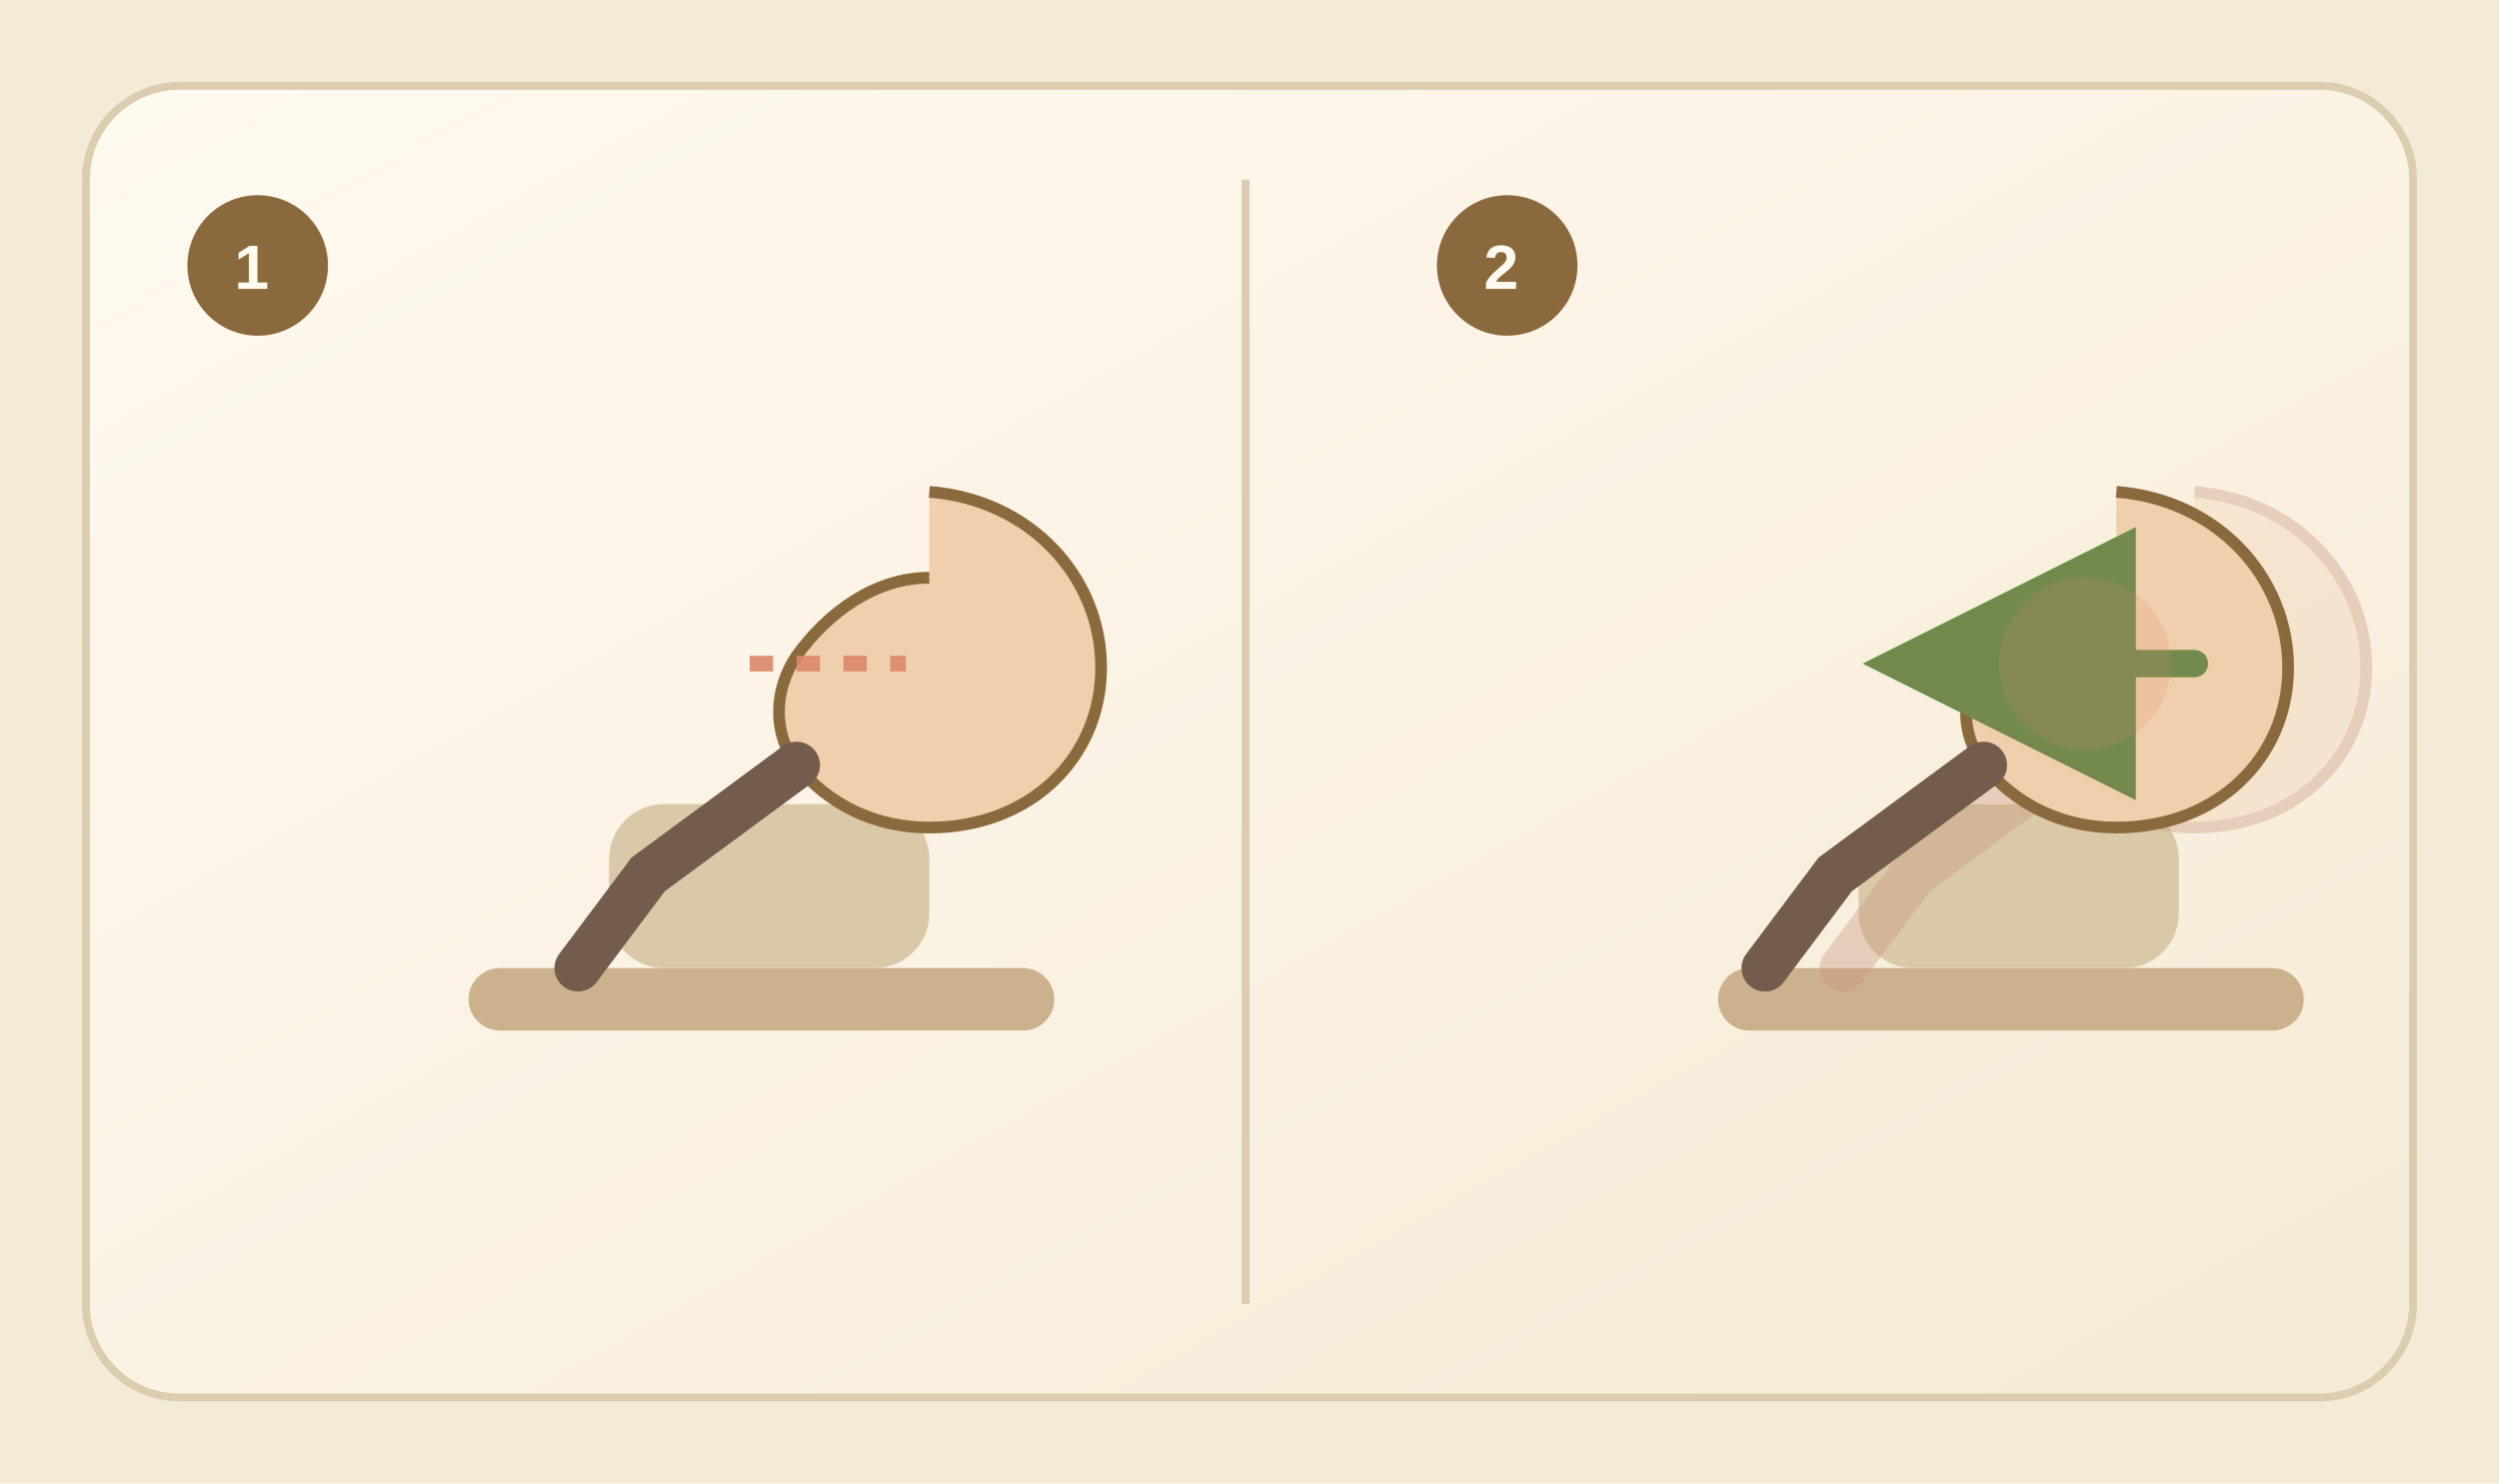
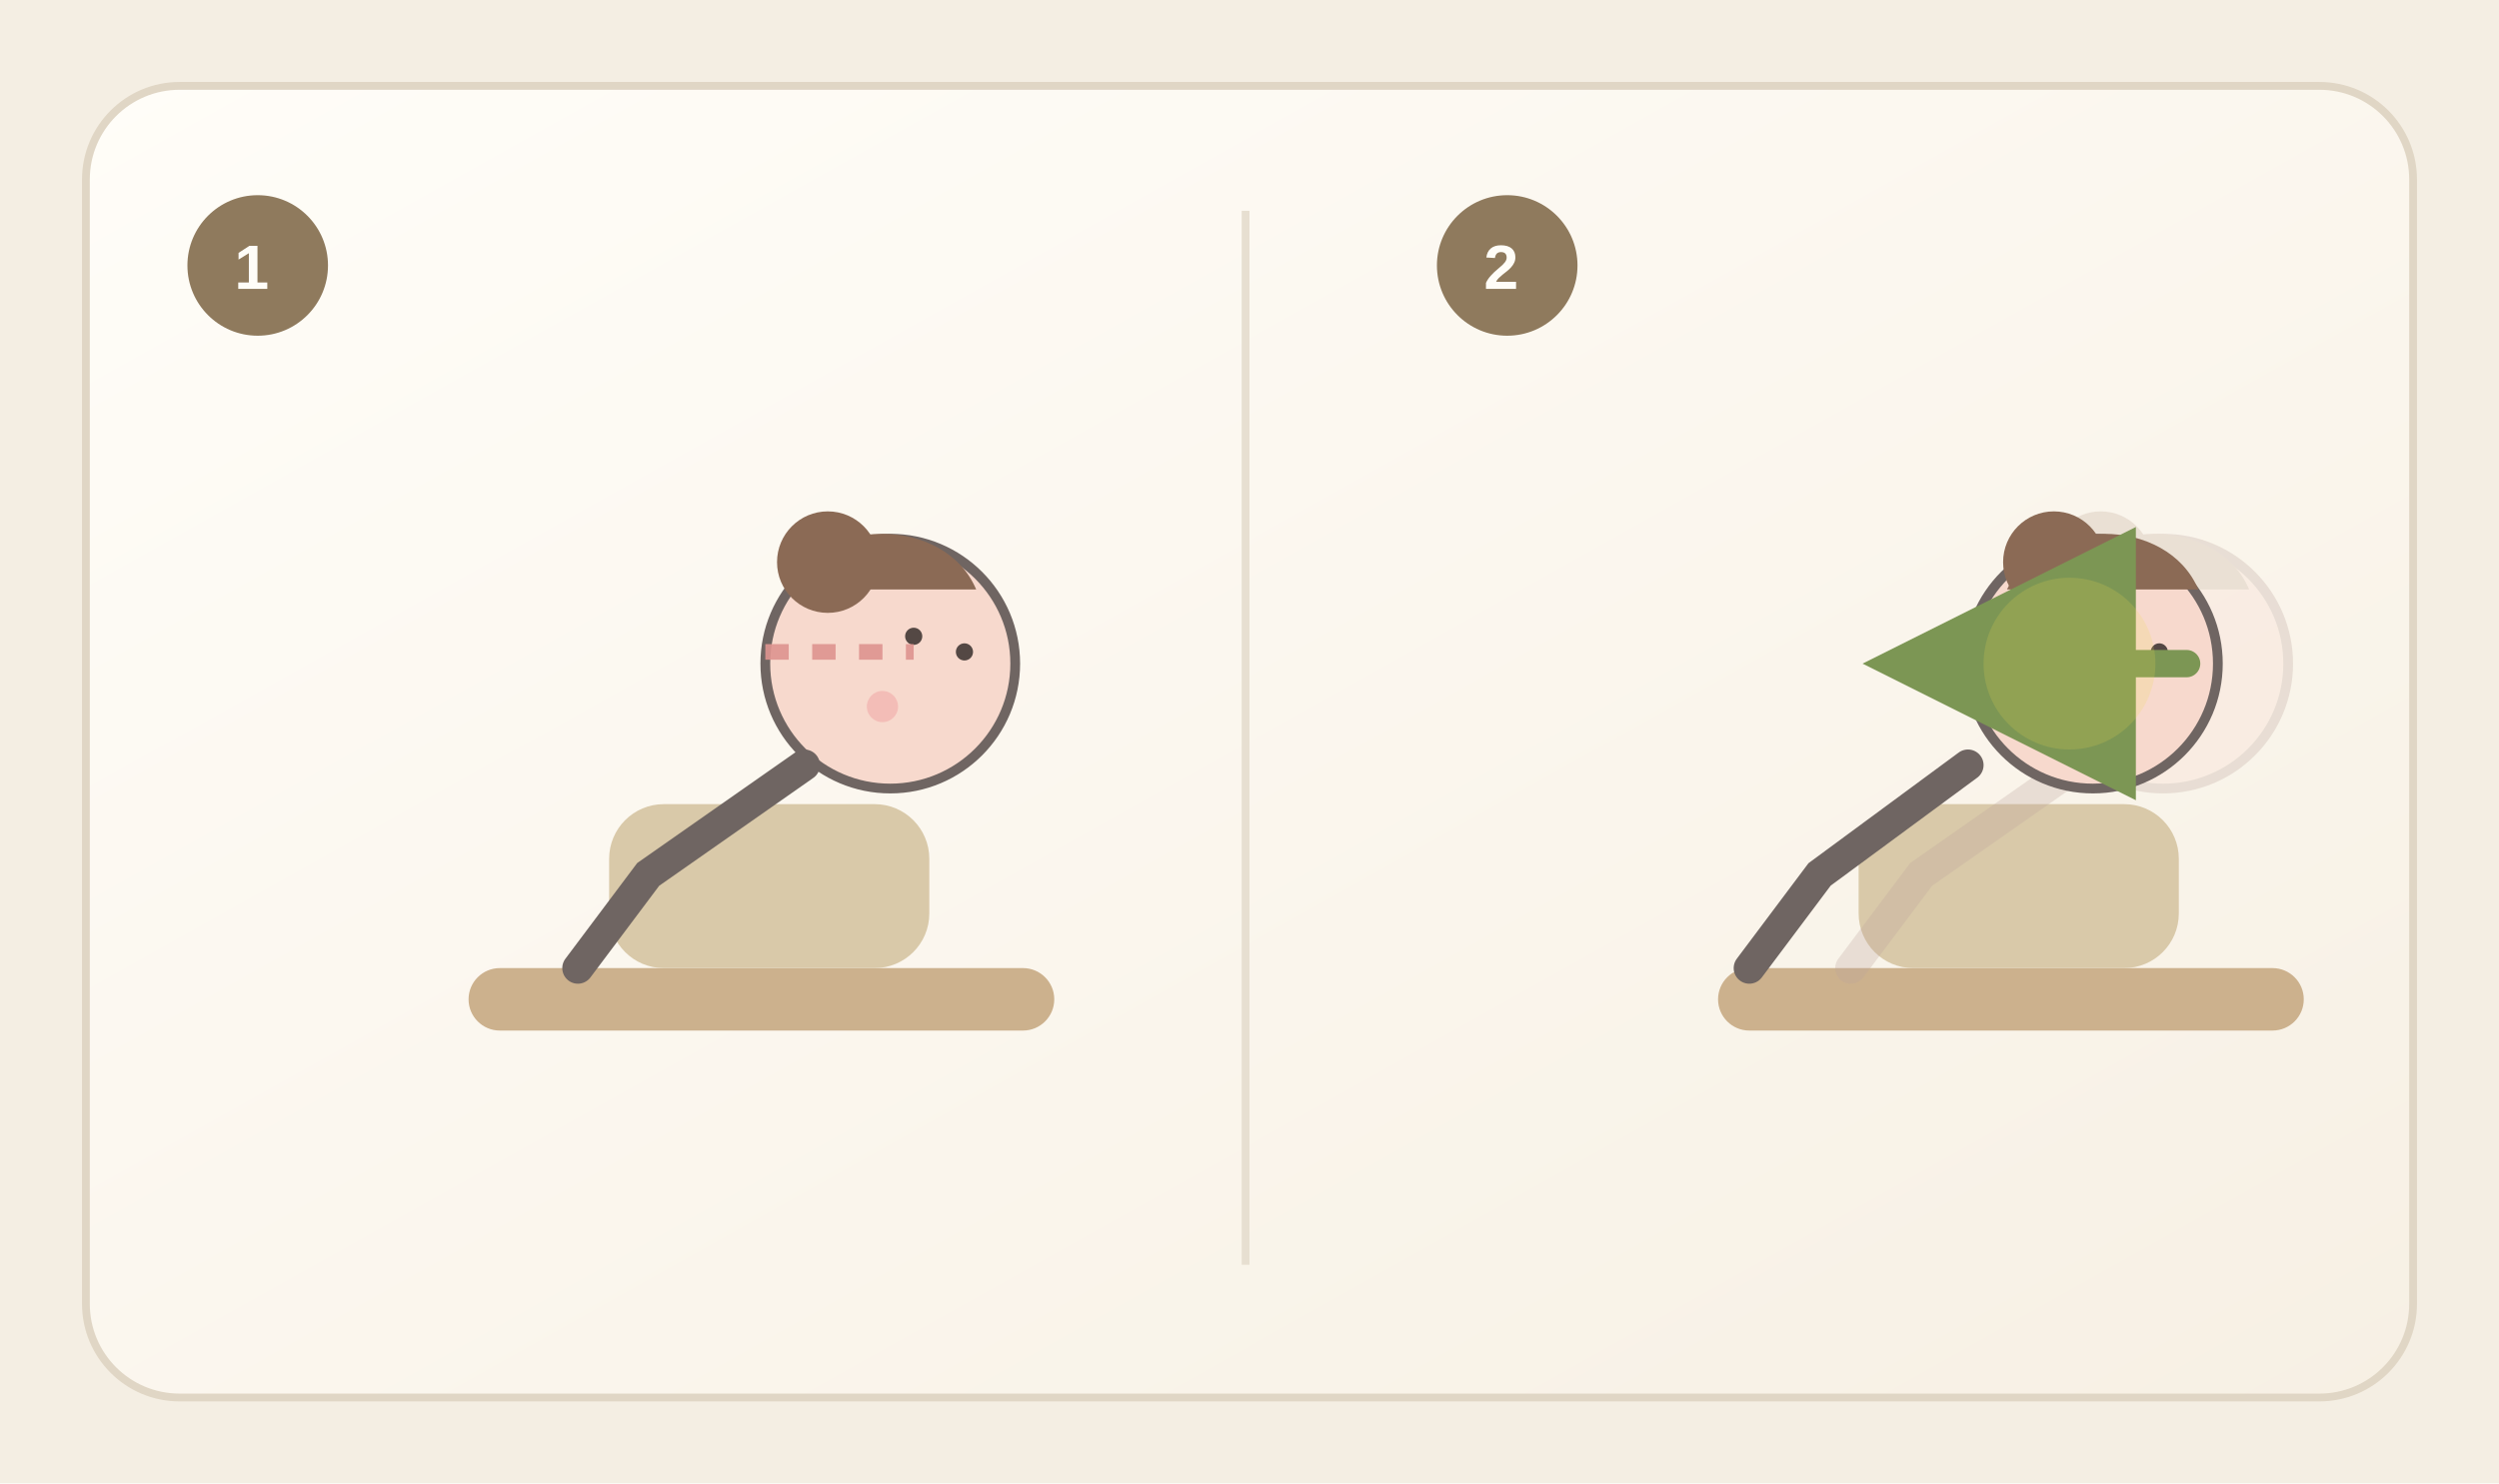
<svg xmlns="http://www.w3.org/2000/svg" width="640" height="380" viewBox="0 0 640 380">
  <defs>
    <linearGradient id="bg" x1="0" y1="0" x2="1" y2="1">
-       <stop offset="0%" stop-color="#fffaf0" />
-       <stop offset="100%" stop-color="#f5ead6" />
+       <stop offset="0%" stop-color="#fffdf8" />
+       <stop offset="100%" stop-color="#f7f0e4" />
    </linearGradient>
    <marker id="arrow" markerWidth="10" markerHeight="10" refX="7" refY="5" orient="auto">
-       <path d="M0,0 L10,5 L0,10 Z" fill="#728b4c" />
+       <path d="M0,0 L10,5 L0,10 Z" fill="#7c9654" />
    </marker>
  </defs>
-   <rect width="640" height="380" fill="#f3ead7" />
-   <rect x="22" y="22" width="596" height="336" rx="24" fill="url(#bg)" stroke="#dcccb0" stroke-width="2" />
-   <rect x="318" y="46" width="2" height="288" fill="#dcccb0" stroke-dasharray="6 8" />
-   <circle cx="66" cy="68" r="18" fill="#8a6a3c" />
-   <text x="60" y="74" font-family="Arial, sans-serif" font-size="16" font-weight="700" fill="#fffaf0">1</text>
-   <circle cx="386" cy="68" r="18" fill="#8a6a3c" />
-   <text x="380" y="74" font-family="Arial, sans-serif" font-size="16" font-weight="700" fill="#fffaf0">2</text>
+   <rect width="640" height="380" fill="#f4eee3" />
+   <rect x="22" y="22" width="596" height="336" rx="24" fill="url(#bg)" stroke="#e0d6c5" stroke-width="2" />
+   <rect x="318" y="54" width="2" height="270" fill="#e7dfd1" />
+   <circle cx="66" cy="68" r="18" fill="#8f7a5d" />
+   <text x="60" y="74" font-family="Arial, sans-serif" font-size="16" font-weight="700" fill="#fffdf8">1</text>
+   <circle cx="386" cy="68" r="18" fill="#8f7a5d" />
+   <text x="380" y="74" font-family="Arial, sans-serif" font-size="16" font-weight="700" fill="#fffdf8">2</text>
  <rect x="120" y="248" width="150" height="16" rx="8" fill="#ccb18d" />
  <rect x="440" y="248" width="150" height="16" rx="8" fill="#ccb18d" />
  <rect x="156" y="206" width="82" height="42" rx="14" fill="#d9c9a9" />
  <rect x="476" y="206" width="82" height="42" rx="14" fill="#d9c9a9" />
-   <path d="M238 126 C264 128 282 148 282 171 C282 194 264 212 238 212 C224 212 212 206 204 196 C198 188 198 177 204 168 C212 157 224 148 238 148" fill="#f0cfad" stroke="#8a6a3c" stroke-width="3" />
-   <path d="M204 196 L166 224 L148 248" fill="none" stroke="#735b4d" stroke-width="12" stroke-linecap="round" />
-   <path d="M192 170 L232 170" fill="none" stroke="#d98768" stroke-width="4" stroke-dasharray="6 6" opacity="0.9" />
-   <g opacity="0.34">
-     <path d="M562 126 C588 128 606 148 606 171 C606 194 588 212 562 212 C548 212 536 206 528 196 C522 188 522 177 528 168 C536 157 548 148 562 148" fill="#f0cfad" stroke="#c69079" stroke-width="3" />
-     <path d="M528 196 L490 224 L472 248" fill="none" stroke="#c69079" stroke-width="12" stroke-linecap="round" />
+   <g>
+     <circle cx="228" cy="170" r="32" fill="#f7d9cd" stroke="#6f6562" stroke-width="2.5" />
+     <circle cx="212" cy="144" r="13" fill="#8b6a55" />
+     <path d="M201 151 C210 132 242 132 250 151" fill="#8b6a55" />
+     <circle cx="234" cy="163" r="2.2" fill="#544844" />
+     <circle cx="247" cy="167" r="2.2" fill="#544844" />
+     <circle cx="226" cy="181" r="4" fill="#f3b6b2" opacity="0.8" />
+     <path d="M206 196 L166 224 L148 248" fill="none" stroke="#6f6562" stroke-width="8" stroke-linecap="round" />
+     <path d="M196 167 L234 167" fill="none" stroke="#de938f" stroke-width="4" stroke-dasharray="6 6" opacity="0.9" />
  </g>
-   <path d="M542 126 C568 128 586 148 586 171 C586 194 568 212 542 212 C528 212 516 206 508 196 C502 188 502 177 508 168 C516 157 528 148 542 148" fill="#f0cfad" stroke="#8a6a3c" stroke-width="3" />
-   <path d="M508 196 L470 224 L452 248" fill="none" stroke="#735b4d" stroke-width="12" stroke-linecap="round" />
-   <path d="M562 170 C538 170 524 170 498 170" fill="none" stroke="#728b4c" stroke-width="7" stroke-linecap="round" marker-end="url(#arrow)" />
-   <circle cx="534" cy="170" r="22" fill="#d98768" opacity="0.18" />
+   <g opacity="0.28">
+     <circle cx="554" cy="170" r="32" fill="#f7d9cd" stroke="#bba39a" stroke-width="2.5" />
+     <circle cx="538" cy="144" r="13" fill="#c3a898" />
+     <path d="M527 151 C536 132 568 132 576 151" fill="#c3a898" />
+     <path d="M532 196 L492 224 L474 248" fill="none" stroke="#bba39a" stroke-width="8" stroke-linecap="round" />
+   </g>
+   <g>
+     <circle cx="536" cy="170" r="32" fill="#f7d9cd" stroke="#6f6562" stroke-width="2.5" />
+     <circle cx="526" cy="144" r="13" fill="#8b6a55" />
+     <path d="M514 151 C523 132 555 132 563 151" fill="#8b6a55" />
+     <circle cx="540" cy="163" r="2.2" fill="#544844" />
+     <circle cx="553" cy="167" r="2.2" fill="#544844" />
+     <circle cx="532" cy="181" r="4" fill="#f3b6b2" opacity="0.8" />
+     <path d="M504 196 L466 224 L448 248" fill="none" stroke="#6f6562" stroke-width="8" stroke-linecap="round" />
+   </g>
+   <path d="M560 170 C544 170 528 170 498 170" fill="none" stroke="#7c9654" stroke-width="7" stroke-linecap="round" marker-end="url(#arrow)" />
+   <circle cx="530" cy="170" r="22" fill="#f0d84f" opacity="0.18" />
</svg>
